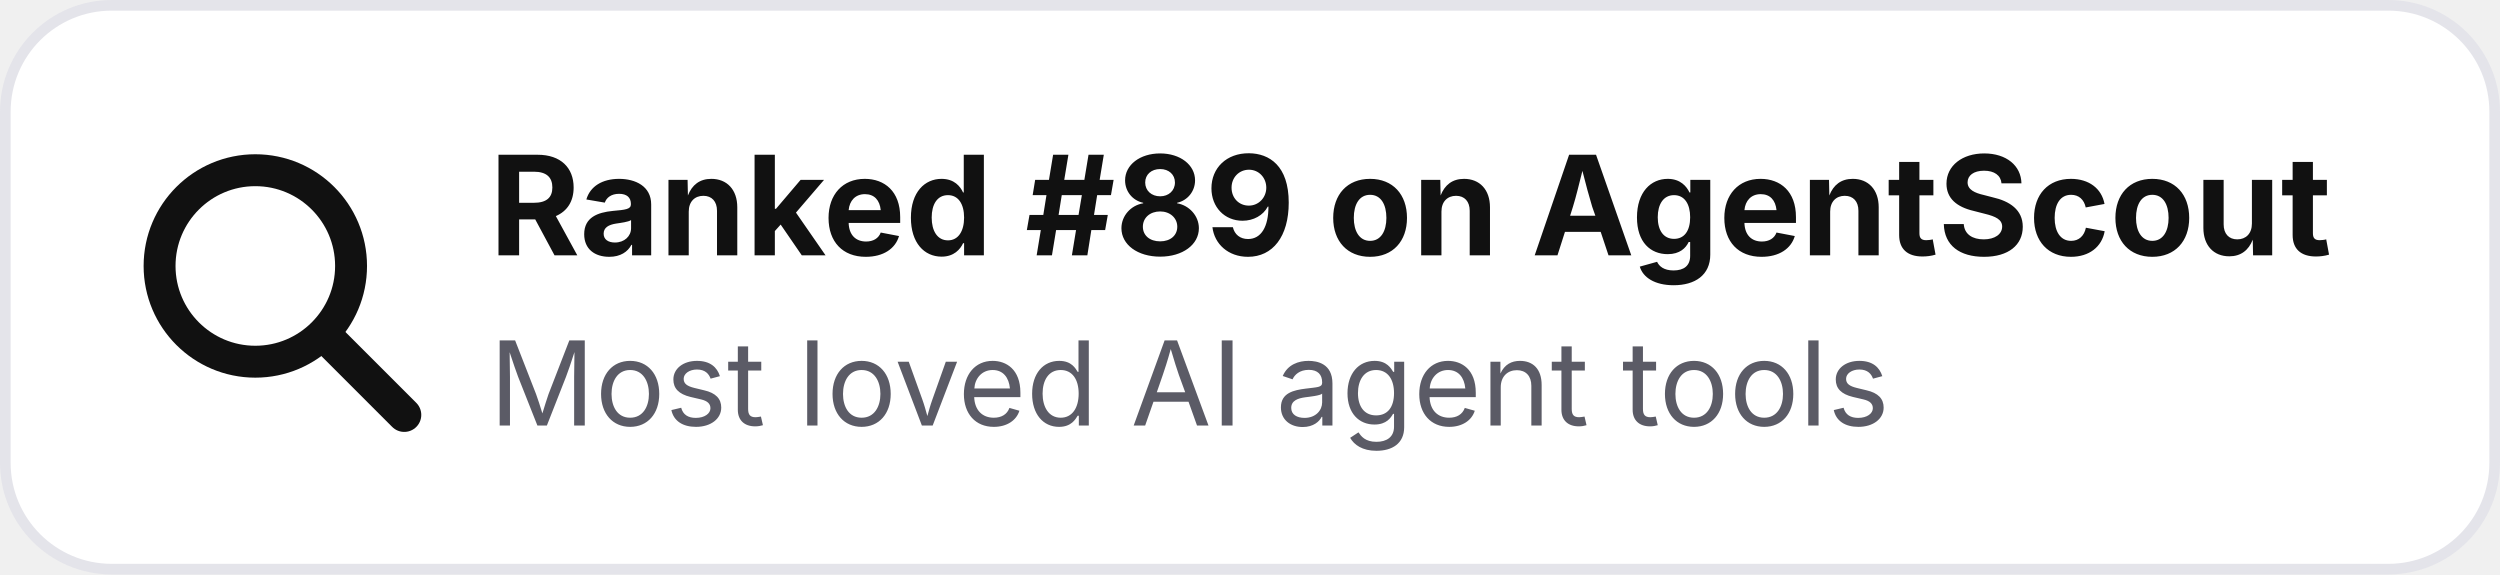
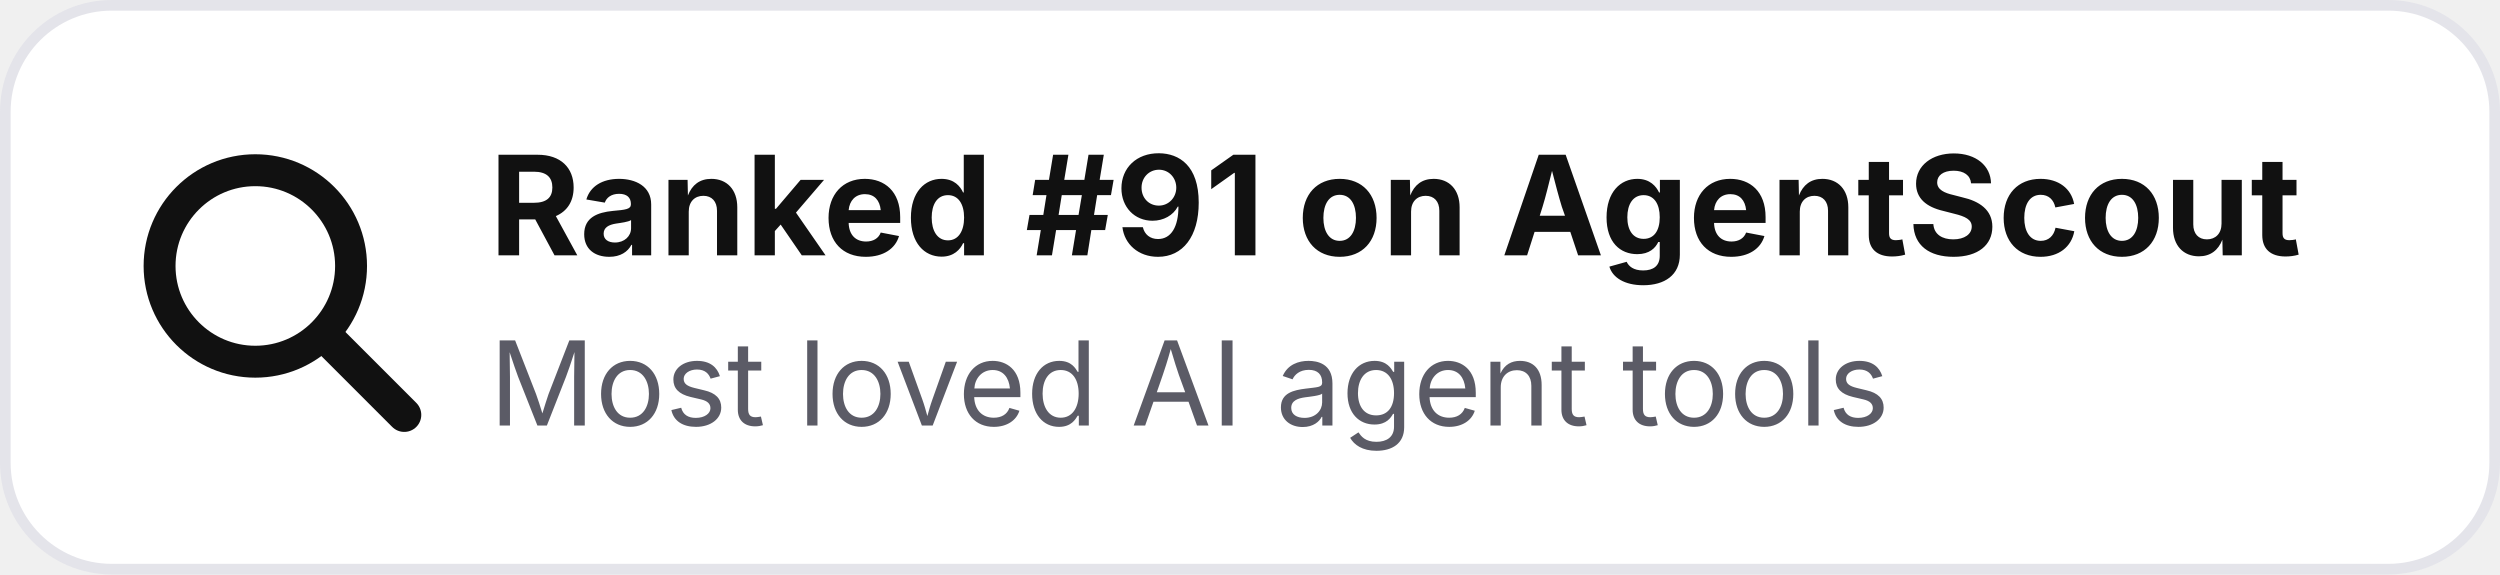
- <svg xmlns="http://www.w3.org/2000/svg" width="235" height="54" viewBox="0 0 235 54" role="img" aria-label="Ranked #89 on AgentScout">
+ <svg xmlns="http://www.w3.org/2000/svg" width="235" height="54" viewBox="0 0 235 54" role="img" aria-label="Ranked #91 on AgentScout">
  <rect x=".5" y=".5" width="234" height="53" rx="10" fill="#ffffff" stroke="#e4e4ea" />
  <circle cx="24" cy="25" r="9" fill="none" stroke="#111111" stroke-width="3" />
  <path d="M31 32l7 7" stroke="#111111" stroke-width="3.2" stroke-linecap="round" />
-   <text x="46" y="24" font-family="Inter,Segoe UI,Arial,sans-serif" font-size="13" font-weight="700" fill="#111111">Ranked #89 on AgentScout</text>
+   <text x="46" y="24" font-family="Inter,Segoe UI,Arial,sans-serif" font-size="13" font-weight="700" fill="#111111">Ranked #91 on AgentScout</text>
  <text x="46" y="40" font-family="Inter,Segoe UI,Arial,sans-serif" font-size="11" fill="#5b5b66">Most loved AI agent tools</text>
</svg>
